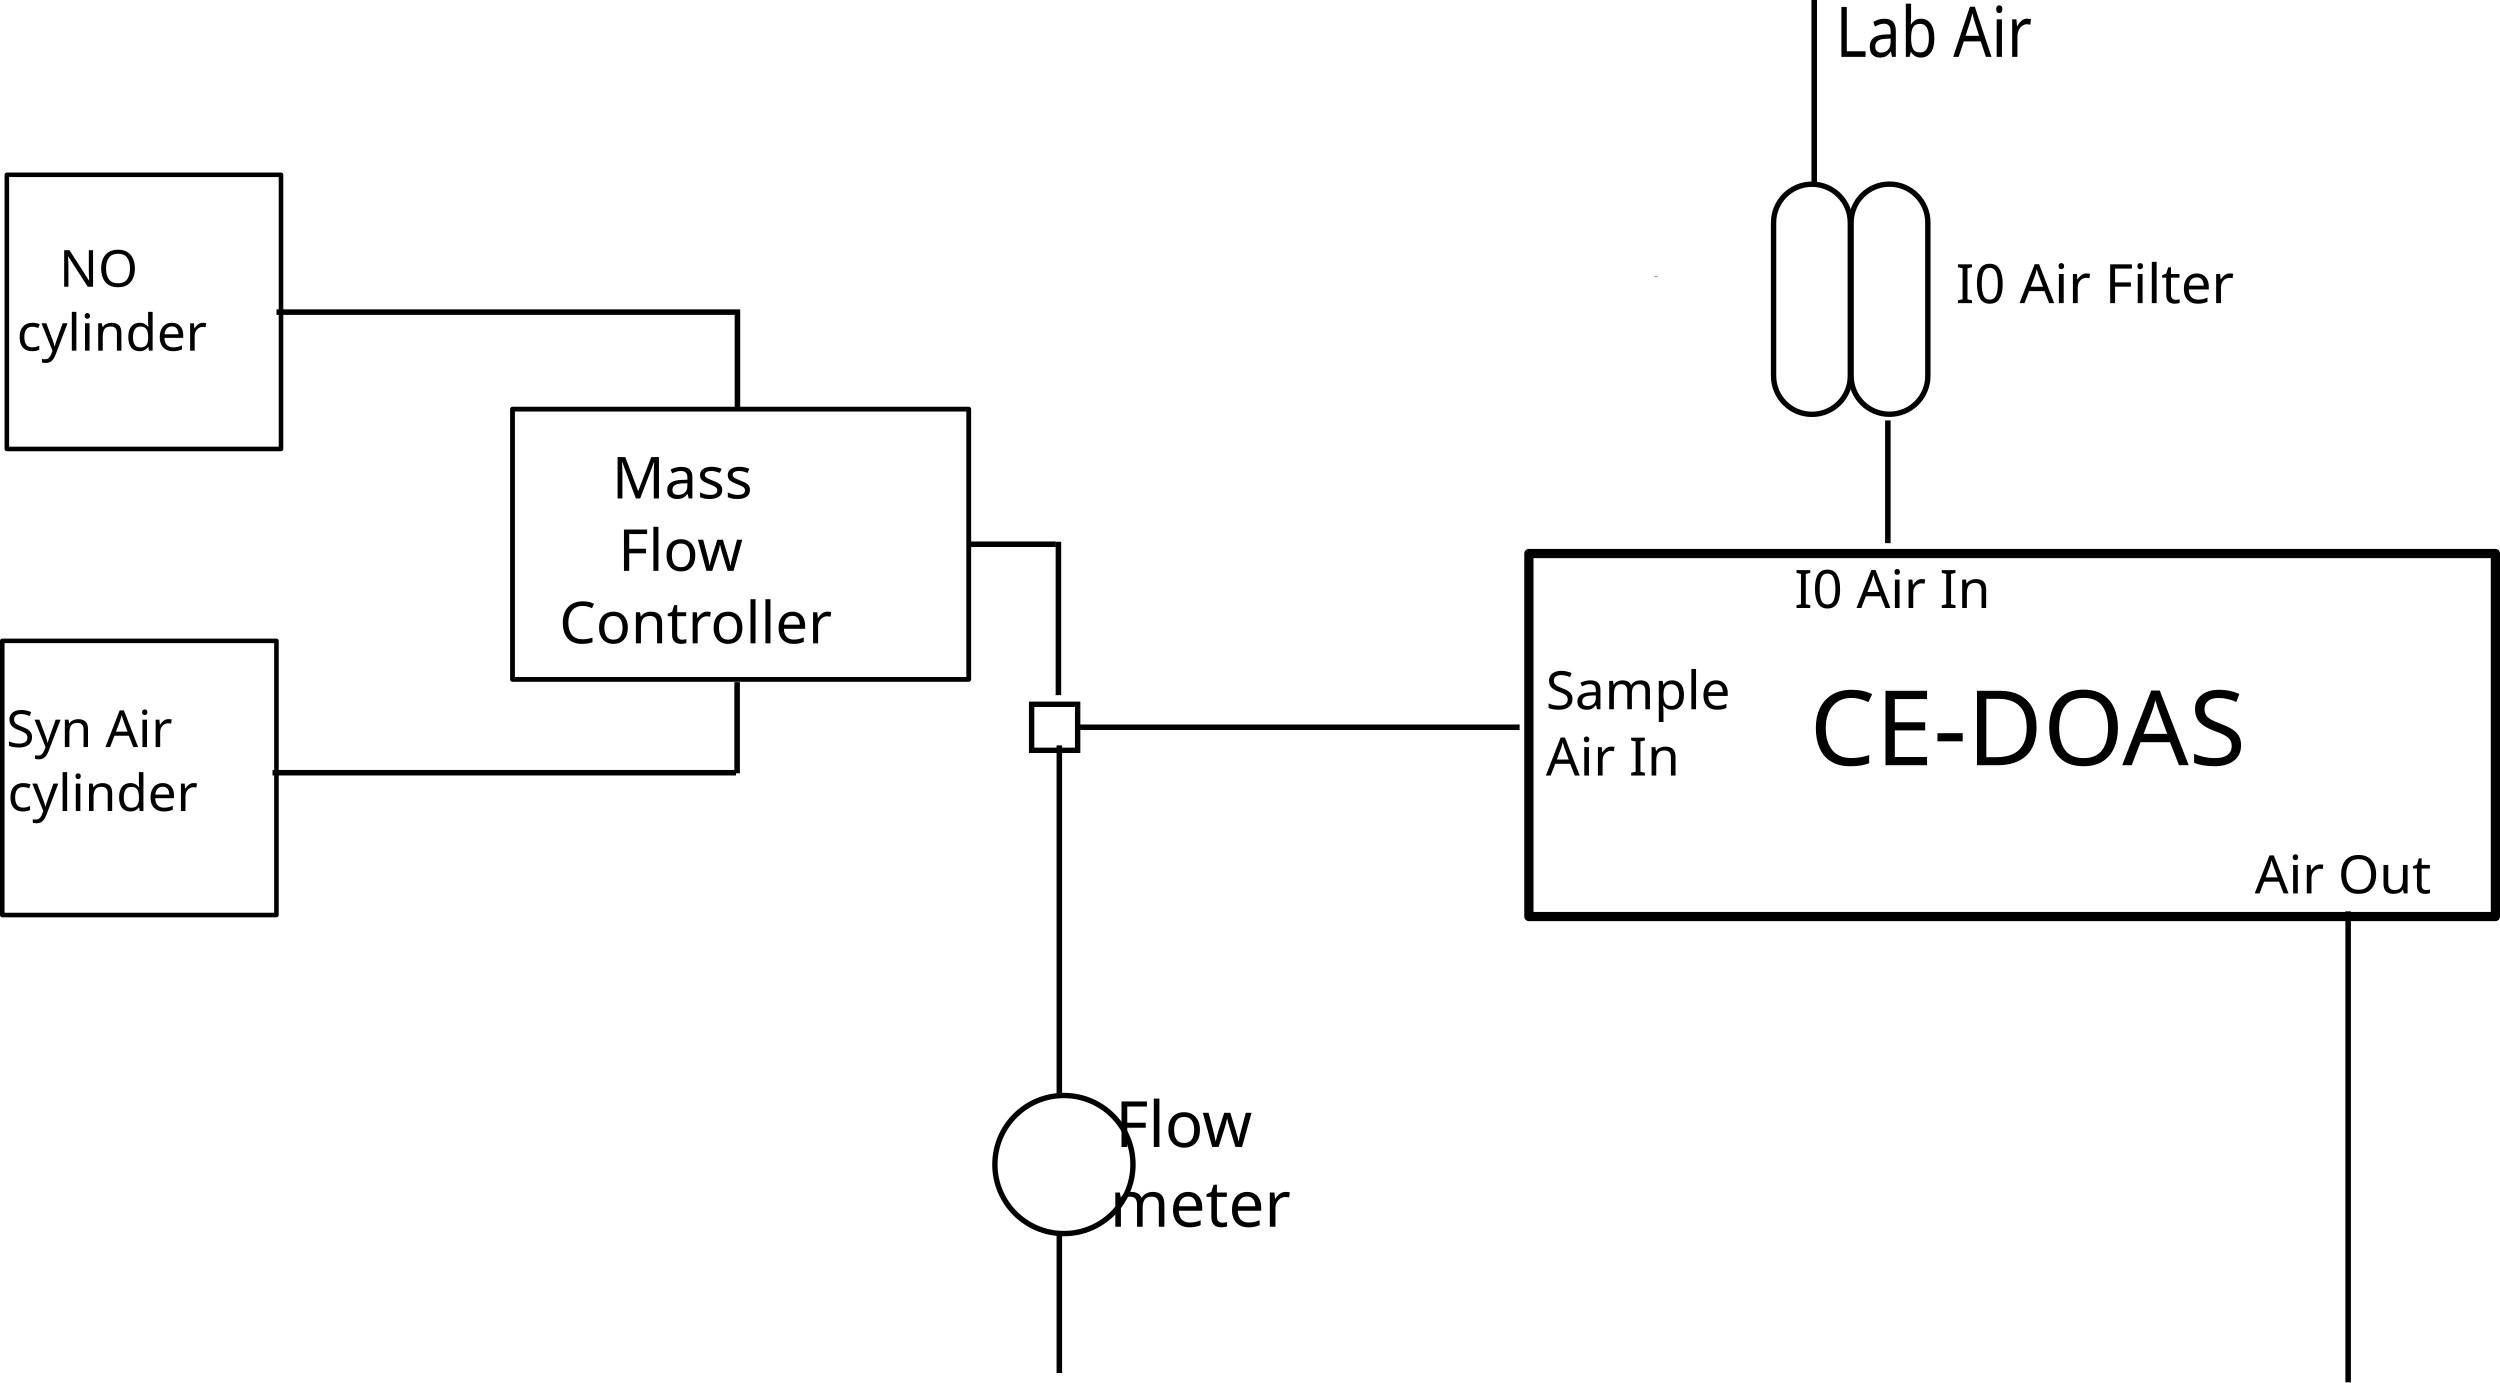
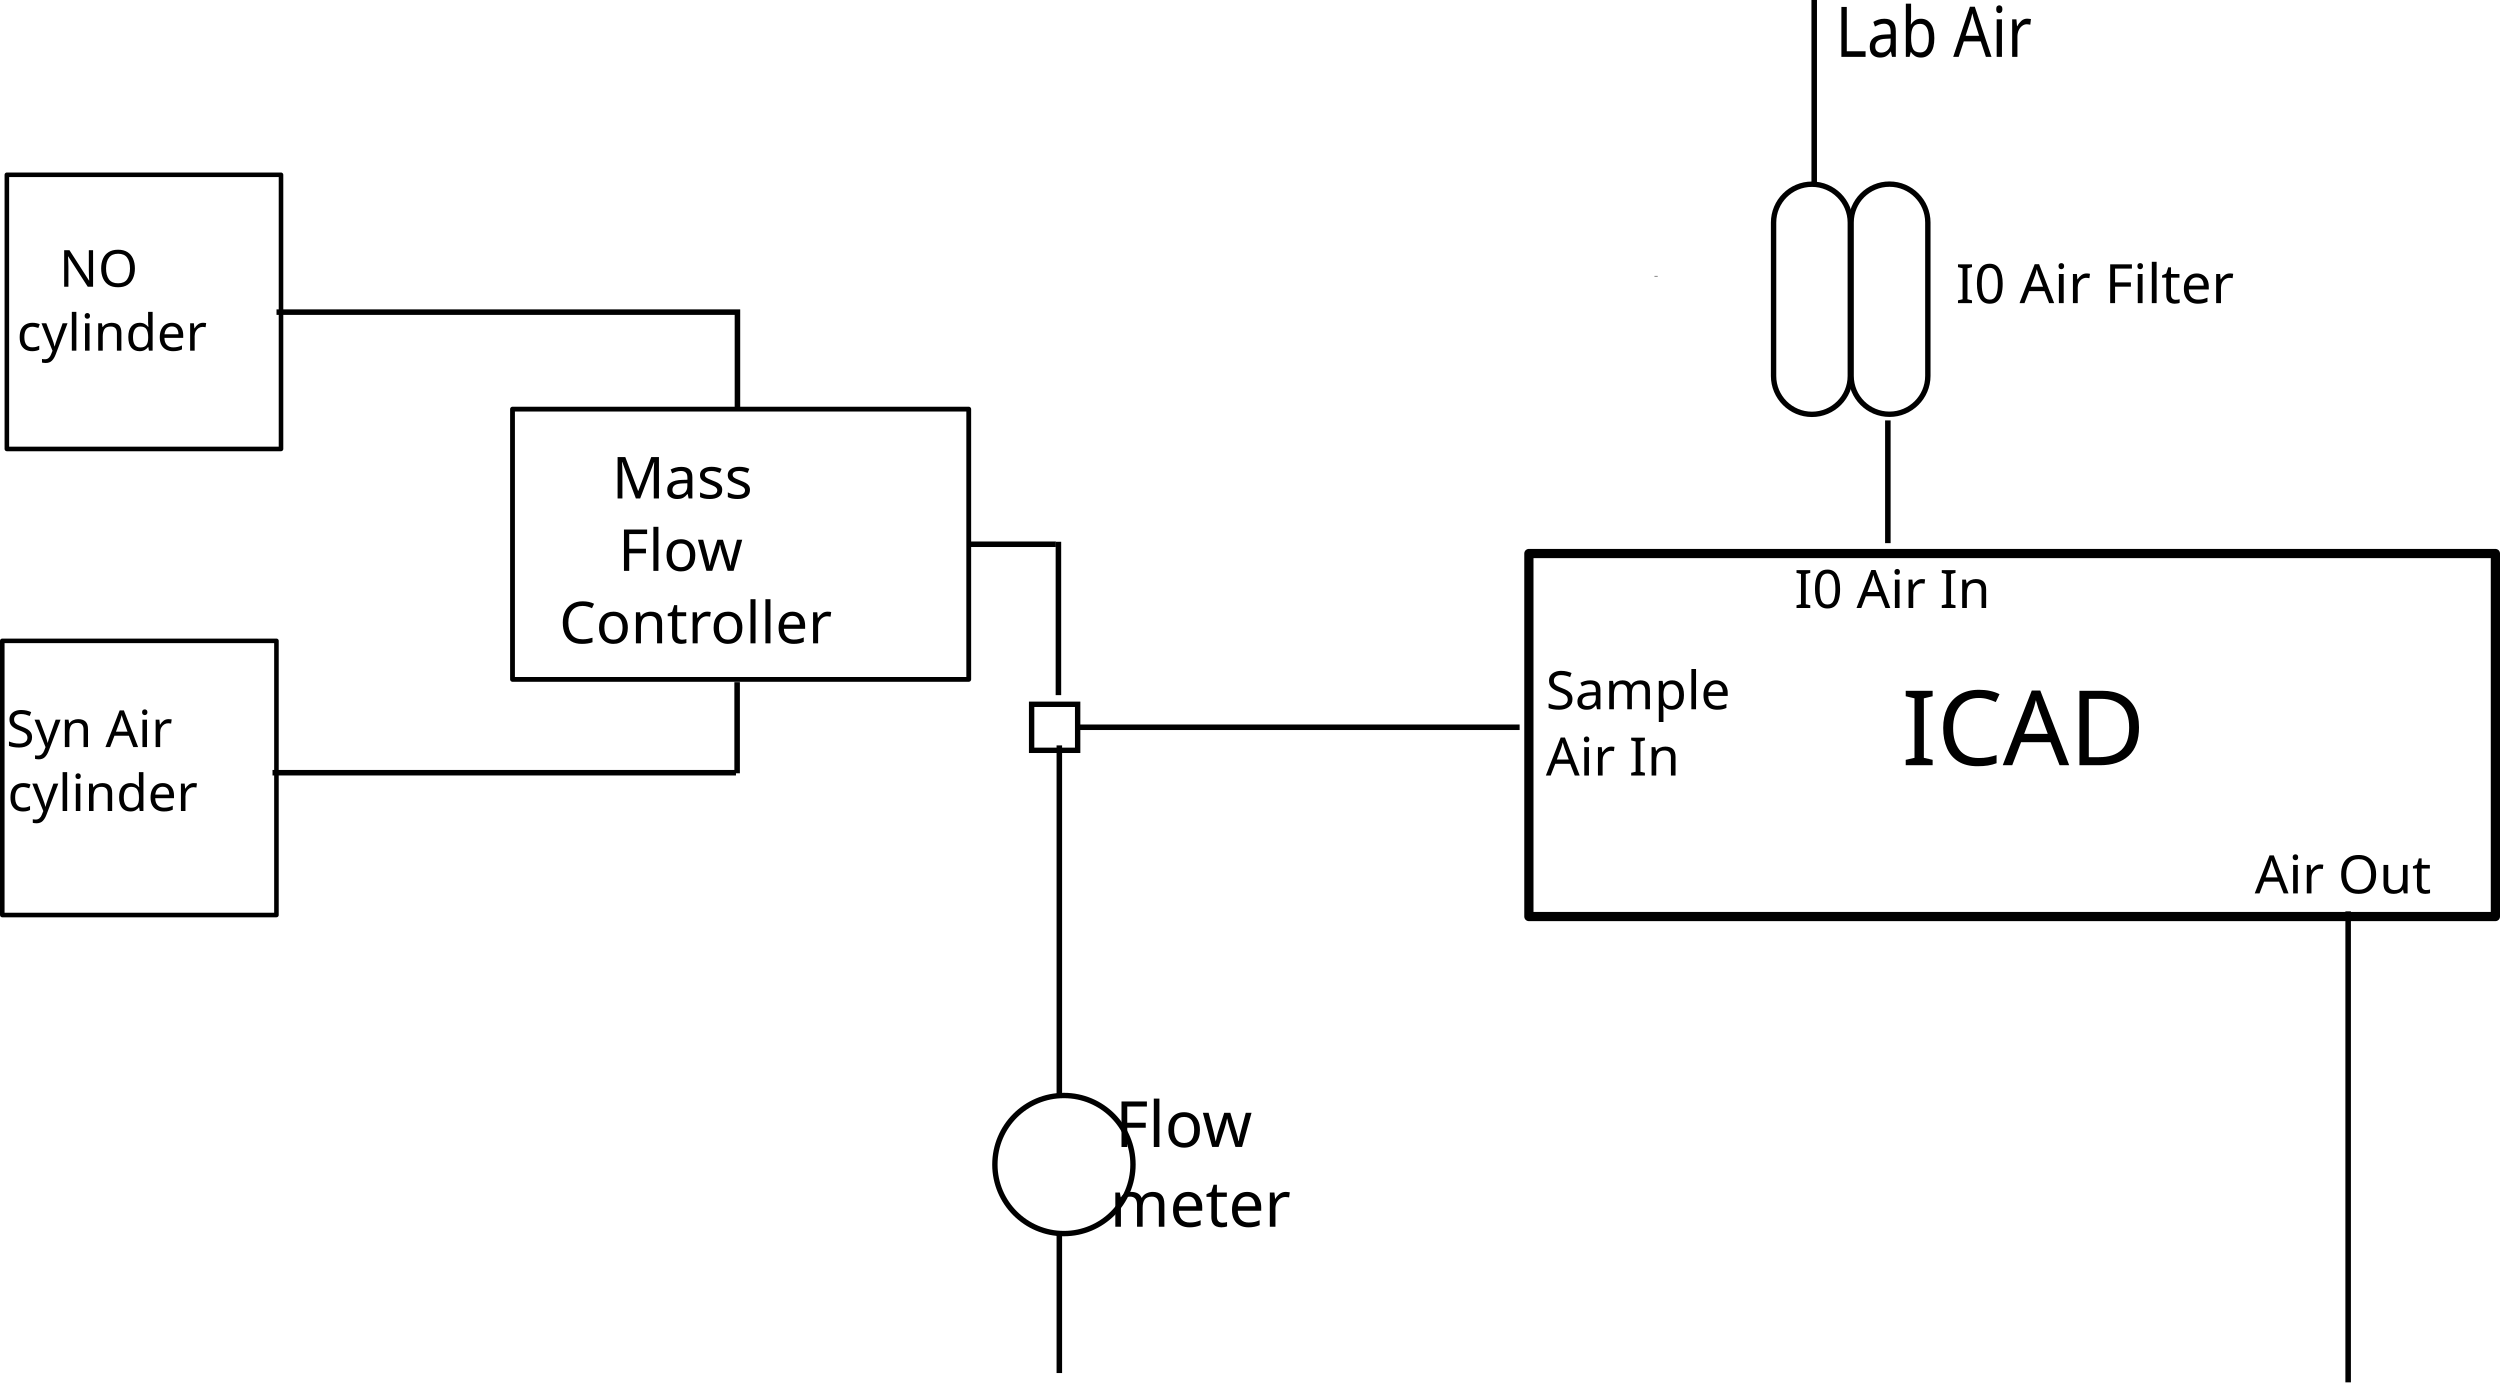
<svg xmlns="http://www.w3.org/2000/svg" width="153.284mm" height="84.757mm" viewBox="0 0 543.133 300.32" id="svg2" version="1.1">
  <defs id="defs4" />
  <g id="layer1" transform="translate(-19.85714,-574.3622)">
    <rect style="fill:none;stroke:#000000;stroke-width:0.993;stroke-linejoin:round;stroke-miterlimit:4;stroke-dasharray:none;stroke-dashoffset:0;stroke-opacity:1" id="rect4140" width="59.561" height="59.561" x="21.346" y="612.337" />
    <rect style="fill:none;stroke:#000000;stroke-width:0.993;stroke-linejoin:round;stroke-miterlimit:4;stroke-dasharray:none;stroke-dashoffset:0;stroke-opacity:1" id="rect4140-9" width="59.561" height="59.561" x="20.353" y="713.591" />
    <path style="fill:none;fill-rule:evenodd;stroke:#000000;stroke-width:1.2;stroke-linecap:butt;stroke-linejoin:miter;stroke-opacity:1;stroke-miterlimit:4;stroke-dasharray:none" d="m 79.063,742.237 100.686,0" id="path4159" />
    <path style="fill:none;fill-rule:evenodd;stroke:#000000;stroke-width:1.2;stroke-linecap:butt;stroke-linejoin:miter;stroke-opacity:1;stroke-miterlimit:4;stroke-dasharray:none" d="m 230.257,692.603 18.98,0" id="path4161" />
    <rect style="fill:none;fill-rule:nonzero;stroke:#000000;stroke-width:1.046;stroke-linejoin:round;stroke-miterlimit:4;stroke-dasharray:none;stroke-dashoffset:0;stroke-opacity:1" id="rect4166" width="99.118" height="58.712" x="131.201" y="663.247" />
    <path style="fill:none;fill-rule:evenodd;stroke:#000000;stroke-width:1.2;stroke-linecap:butt;stroke-linejoin:miter;stroke-opacity:1;stroke-miterlimit:4;stroke-dasharray:none" d="m 249.802,692.063 0,33.32" id="path4200" />
    <circle style="fill:none;fill-rule:nonzero;stroke:#000000;stroke-width:1.169;stroke-linejoin:round;stroke-miterlimit:4;stroke-dasharray:none;stroke-dashoffset:0;stroke-opacity:1" id="path4202" cx="251" cy="827.362" r="15" />
    <path style="fill:none;fill-rule:evenodd;stroke:#000000;stroke-width:1.2;stroke-linecap:butt;stroke-linejoin:miter;stroke-opacity:1;stroke-miterlimit:4;stroke-dasharray:none" d="m 250,842.362 0,30.299" id="path4204" />
    <path style="fill:none;fill-rule:evenodd;stroke:#000000;stroke-width:1.2;stroke-linecap:butt;stroke-linejoin:miter;stroke-opacity:1;stroke-miterlimit:4;stroke-dasharray:none" d="m 254.041,732.362 95.959,0" id="path4206" />
    <rect style="fill:none;fill-rule:nonzero;stroke:#000000;stroke-width:2.004;stroke-linejoin:round;stroke-miterlimit:4;stroke-dasharray:none;stroke-dashoffset:0;stroke-opacity:1" id="rect4208" width="209.977" height="78.864" x="352.012" y="694.617" />
    <path style="fill:none;fill-rule:evenodd;stroke:#000000;stroke-width:1.2;stroke-linecap:butt;stroke-linejoin:miter;stroke-opacity:1;stroke-miterlimit:4;stroke-dasharray:none" d="m 430,665.697 0,26.665" id="path4210" />
    <path style="fill:none;fill-rule:evenodd;stroke:#000000;stroke-width:1.2;stroke-linecap:butt;stroke-linejoin:miter;stroke-opacity:1;stroke-miterlimit:4;stroke-dasharray:none" d="m 530,772.362 0,102.32" id="path4212" />
    <rect style="fill:none;fill-rule:nonzero;stroke:#000000;stroke-width:1.169;stroke-linejoin:miter;stroke-miterlimit:4;stroke-dasharray:none;stroke-dashoffset:0;stroke-opacity:1" id="rect4214" width="16.667" height="50" x="422.02" y="614.362" ry="8.333" />
    <rect style="fill:none;fill-rule:nonzero;stroke:#000000;stroke-width:1.169;stroke-linejoin:miter;stroke-miterlimit:4;stroke-dasharray:none;stroke-dashoffset:0;stroke-opacity:1" id="rect4214-5" width="16.667" height="50" x="405.173" y="614.382" ry="8.333" />
    <path style="fill:none;fill-rule:evenodd;stroke:#000000;stroke-width:1.2;stroke-linecap:butt;stroke-linejoin:miter;stroke-opacity:1;stroke-miterlimit:4;stroke-dasharray:none" d="m 414,614.362 0,-10 0,-30" id="path4231" />
    <path style="fill:none;fill-rule:evenodd;stroke:#000000;stroke-width:1px;stroke-linecap:butt;stroke-linejoin:miter;stroke-opacity:1" d="M 380,644.362 Z" id="path4233" />
    <path style="fill:none;fill-rule:evenodd;stroke:#000000;stroke-width:0.101px;stroke-linecap:butt;stroke-linejoin:miter;stroke-opacity:1" d="m 380,634.362 -0.711,0" id="path4235" />
    <text xml:space="preserve" style="font-style:normal;font-weight:normal;font-size:11.514px;line-height:125%;font-family:sans-serif;letter-spacing:0px;word-spacing:0px;fill:#000000;fill-opacity:1;stroke:none;stroke-width:1px;stroke-linecap:butt;stroke-linejoin:miter;stroke-opacity:1" x="355.704" y="728.45" id="text4237">
      <tspan id="tspan4239" x="355.704" y="728.45">Sample</tspan>
      <tspan x="355.704" y="742.843" id="tspan4241">Air In</tspan>
    </text>
    <text xml:space="preserve" style="font-style:normal;font-weight:normal;font-size:11.514px;line-height:125%;font-family:sans-serif;letter-spacing:0px;word-spacing:0px;fill:#000000;fill-opacity:1;stroke:none;stroke-width:1px;stroke-linecap:butt;stroke-linejoin:miter;stroke-opacity:1" x="409.704" y="706.45" id="text4237-6">
      <tspan x="409.704" y="706.45" id="tspan4241-0">I0 Air In</tspan>
    </text>
    <text xml:space="preserve" style="font-style:normal;font-weight:normal;font-size:11.514px;line-height:125%;font-family:sans-serif;letter-spacing:0px;word-spacing:0px;fill:#000000;fill-opacity:1;stroke:none;stroke-width:1px;stroke-linecap:butt;stroke-linejoin:miter;stroke-opacity:1" x="509.704" y="768.45" id="text4237-6-0">
      <tspan x="509.704" y="768.45" id="tspan4241-0-1">Air Out</tspan>
    </text>
-     <text xml:space="preserve" style="font-style:normal;font-weight:normal;font-size:22.638px;line-height:125%;font-family:sans-serif;letter-spacing:0px;word-spacing:0px;fill:#000000;fill-opacity:1;stroke:none;stroke-width:1px;stroke-linecap:butt;stroke-linejoin:miter;stroke-opacity:1" x="412.975" y="740.608" id="text4284">
-       <tspan id="tspan4286" x="412.975" y="740.608">CE-DOAS</tspan>
+     <text xml:space="preserve" style="font-style:normal;font-weight:normal;font-size:22.638px;line-height:125%;font-family:sans-serif;letter-spacing:0px;word-spacing:0px;fill:#000000;fill-opacity:1;stroke:none;stroke-width:1px;stroke-linecap:butt;stroke-linejoin:miter;stroke-opacity:1" x="432.975" y="740.608" id="text4284">
+       <tspan id="tspan4286" x="432.975" y="740.608">ICAD</tspan>
    </text>
    <text xml:space="preserve" style="font-style:normal;font-weight:normal;font-size:14.077px;line-height:125%;font-family:sans-serif;letter-spacing:0px;word-spacing:0px;fill:#000000;fill-opacity:1;stroke:none;stroke-width:1px;stroke-linecap:butt;stroke-linejoin:miter;stroke-opacity:1" x="452.066" y="543.34" id="text4288" transform="scale(0.9260732,1.079828)">
      <tspan id="tspan4290" x="452.066" y="543.34">Lab Air</tspan>
    </text>
    <text xml:space="preserve" style="font-style:normal;font-weight:normal;font-size:11.111px;line-height:125%;font-family:sans-serif;text-align:center;letter-spacing:0px;word-spacing:0px;text-anchor:middle;fill:#000000;fill-opacity:1;stroke:none;stroke-width:1px;stroke-linecap:butt;stroke-linejoin:miter;stroke-opacity:1" x="51.392" y="636.659" id="text4311">
      <tspan id="tspan4313" x="51.392" y="636.659">NO</tspan>
      <tspan x="51.392" y="650.548" id="tspan4315">cylinder</tspan>
    </text>
    <text xml:space="preserve" style="font-style:normal;font-weight:normal;font-size:11.111px;line-height:125%;font-family:sans-serif;text-align:center;letter-spacing:0px;word-spacing:0px;text-anchor:middle;fill:#000000;fill-opacity:1;stroke:none;stroke-width:1px;stroke-linecap:butt;stroke-linejoin:miter;stroke-opacity:1" x="49.392" y="736.659" id="text4311-3">
      <tspan x="49.392" y="736.659" id="tspan4338">Syn Air</tspan>
      <tspan x="49.392" y="750.548" id="tspan4315-3">cylinder</tspan>
    </text>
    <text xml:space="preserve" style="font-style:normal;font-weight:normal;font-size:11.818px;line-height:125%;font-family:sans-serif;letter-spacing:0px;word-spacing:0px;fill:#000000;fill-opacity:1;stroke:none;stroke-width:1px;stroke-linecap:butt;stroke-linejoin:miter;stroke-opacity:1" x="444.766" y="640.224" id="text4342">
      <tspan id="tspan4344" x="444.766" y="640.224">I0 Air Filter</tspan>
    </text>
    <rect style="fill:none;fill-rule:nonzero;stroke:#000000;stroke-width:1.169;stroke-linejoin:miter;stroke-miterlimit:4;stroke-dasharray:none;stroke-dashoffset:0;stroke-opacity:1" id="rect4346" width="10" height="10" x="243.98" y="727.372" />
    <path style="fill:none;fill-rule:evenodd;stroke:#000000;stroke-width:1.2;stroke-linecap:butt;stroke-linejoin:miter;stroke-opacity:1;stroke-miterlimit:4;stroke-dasharray:none" d="m 250,812.362 0,-76.061" id="path4348" />
    <path style="fill:none;fill-rule:evenodd;stroke:#000000;stroke-width:1.2;stroke-linecap:butt;stroke-linejoin:miter;stroke-opacity:1;stroke-miterlimit:4;stroke-dasharray:none" d="m 180,742.362 0,-19.797" id="path4350" />
    <path style="fill:none;fill-rule:evenodd;stroke:#000000;stroke-width:1.2;stroke-linecap:butt;stroke-linejoin:miter;stroke-opacity:1;stroke-miterlimit:4;stroke-dasharray:none" d="m 180.069,663.119 0,-20.945 -100.138,0" id="path4352" />
    <text xml:space="preserve" style="font-style:normal;font-weight:normal;font-size:13.848px;line-height:125%;font-family:sans-serif;text-align:center;letter-spacing:0px;word-spacing:0px;text-anchor:middle;fill:#000000;fill-opacity:1;stroke:none;stroke-width:1px;stroke-linecap:butt;stroke-linejoin:miter;stroke-opacity:1" x="289.637" y="823.557" id="text4354">
      <tspan id="tspan4356" x="289.637" y="823.557">Flow</tspan>
      <tspan x="289.637" y="840.867" id="tspan4358">meter</tspan>
    </text>
    <text xml:space="preserve" style="font-style:normal;font-weight:normal;font-size:12.59px;line-height:125%;font-family:sans-serif;text-align:center;letter-spacing:0px;word-spacing:0px;text-anchor:middle;fill:#000000;fill-opacity:1;stroke:none;stroke-width:1px;stroke-linecap:butt;stroke-linejoin:miter;stroke-opacity:1" x="179.172" y="682.649" id="text4360">
      <tspan id="tspan4362" x="181.176" y="682.649">Mass </tspan>
      <tspan x="179.172" y="698.386" id="tspan4364">Flow</tspan>
      <tspan x="179.172" y="714.124" id="tspan4366">Controller</tspan>
    </text>
  </g>
</svg>
